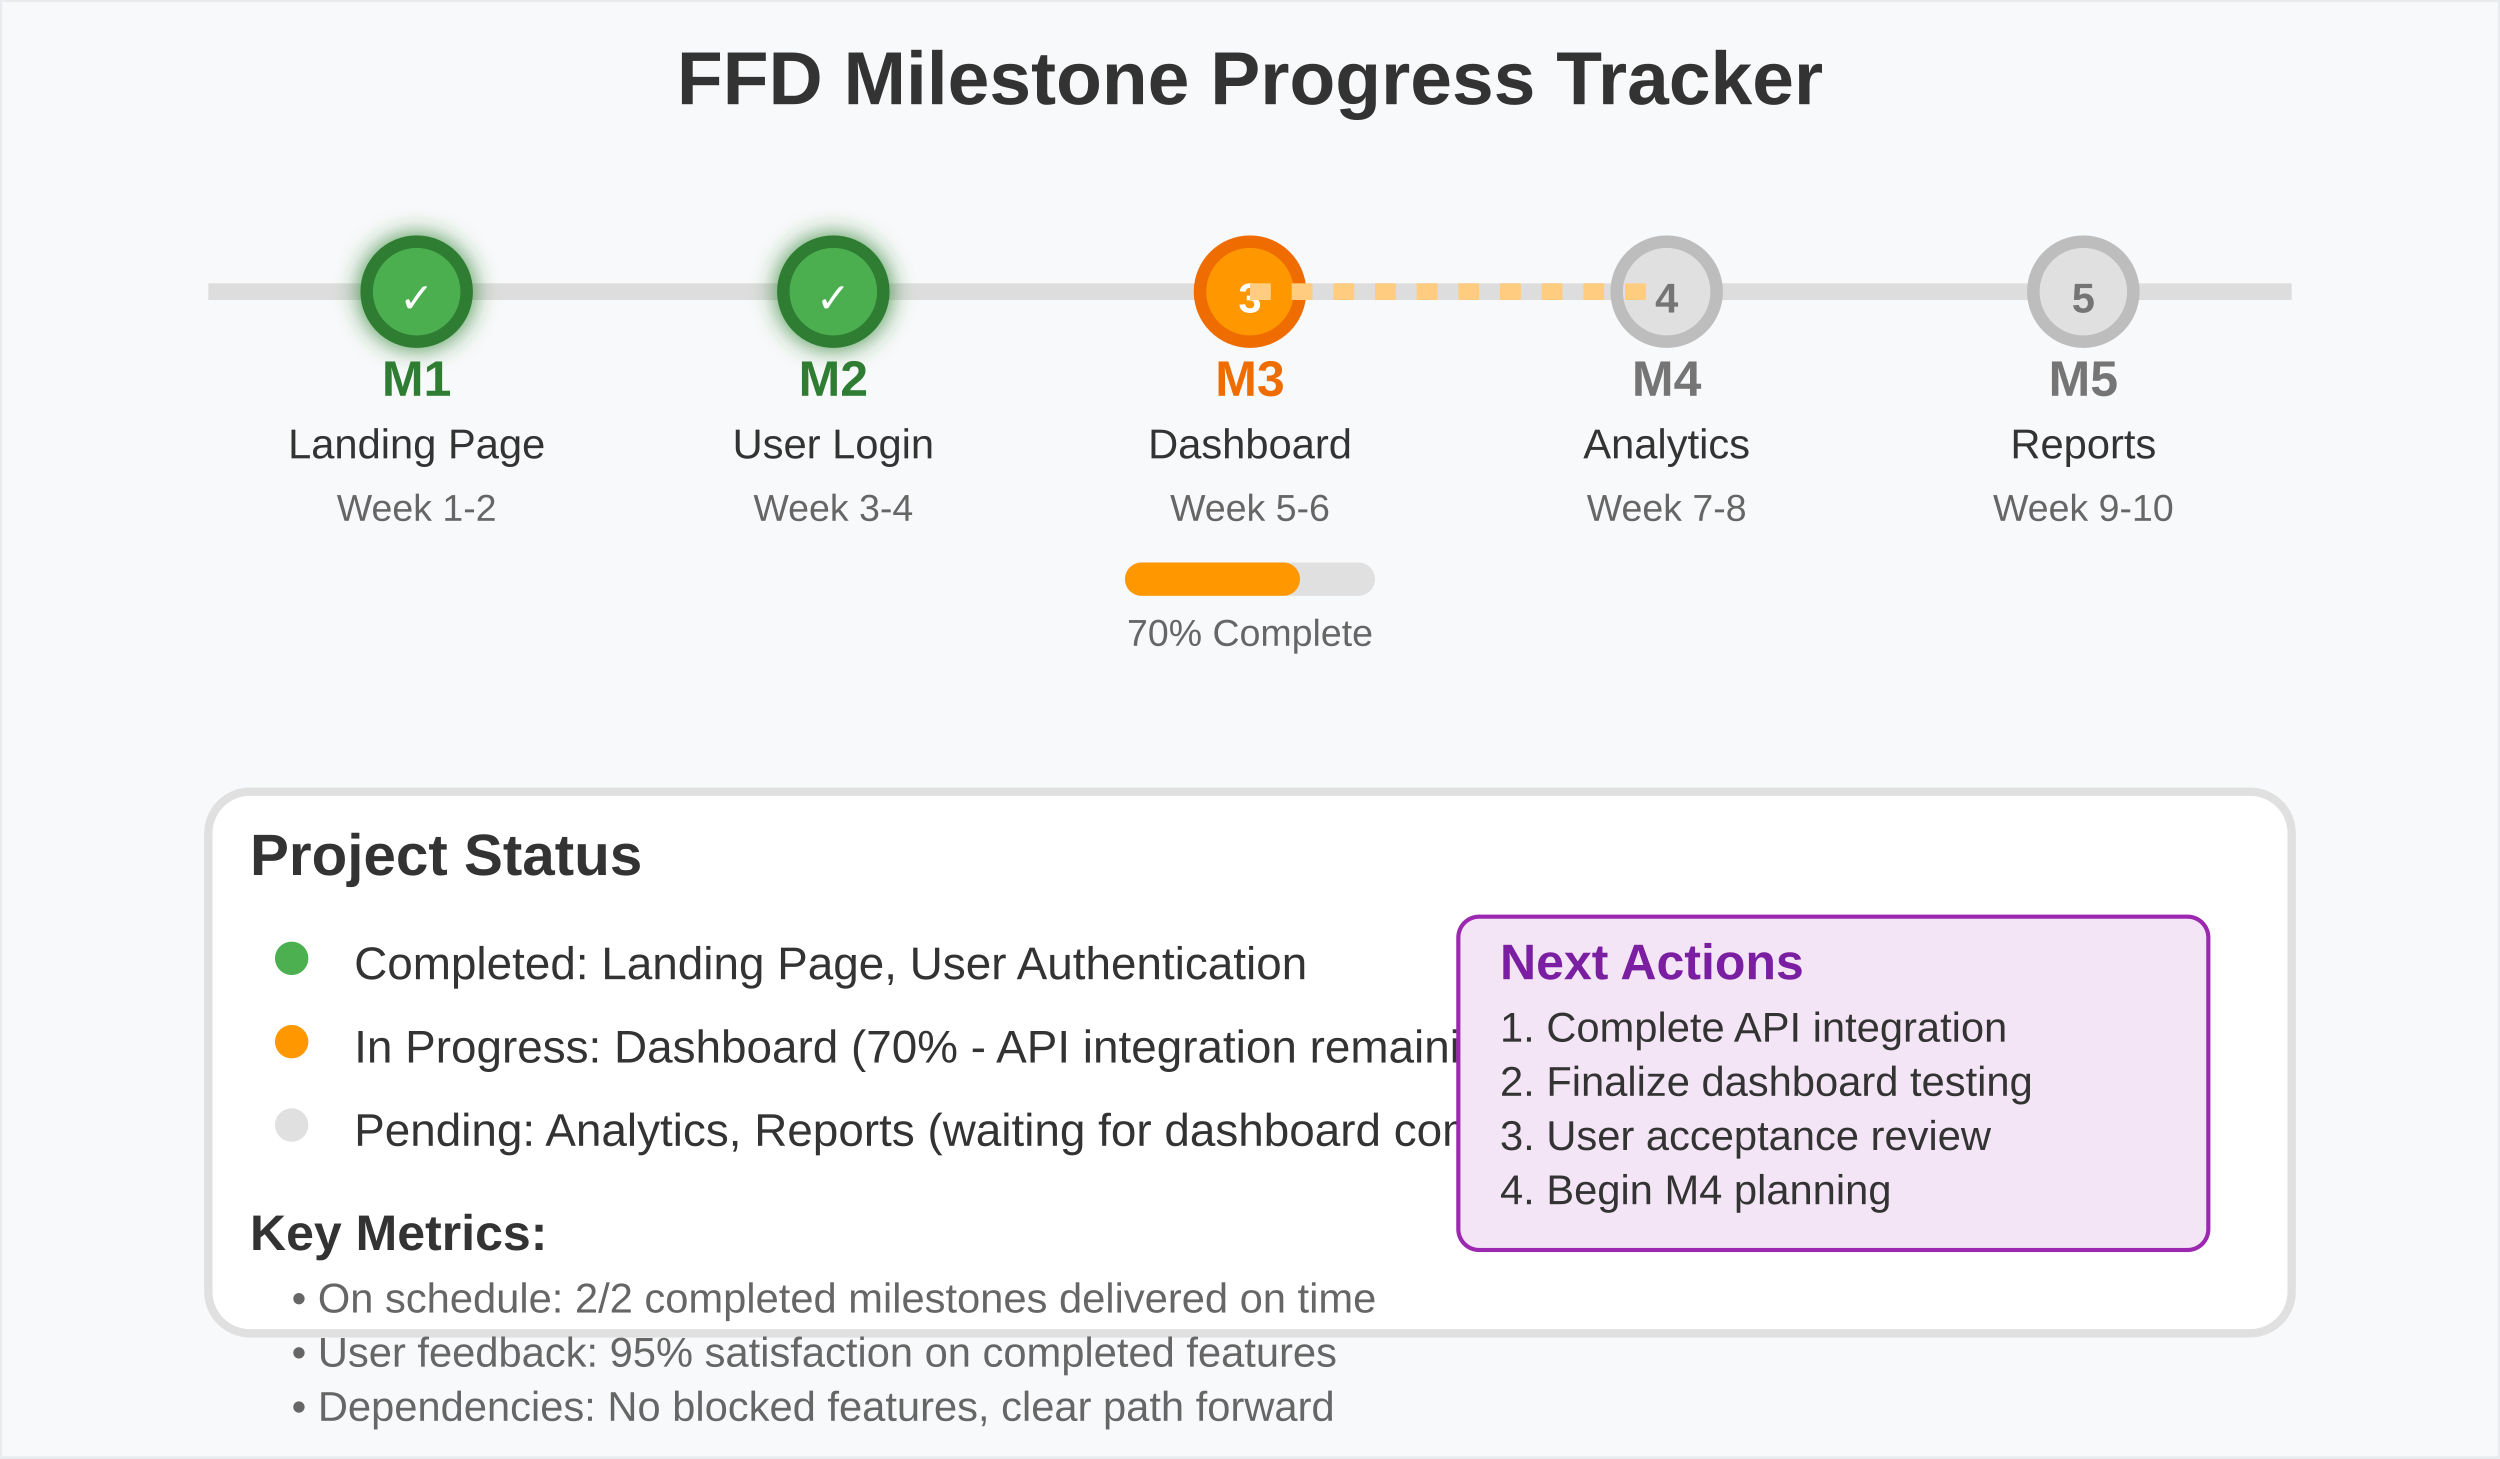
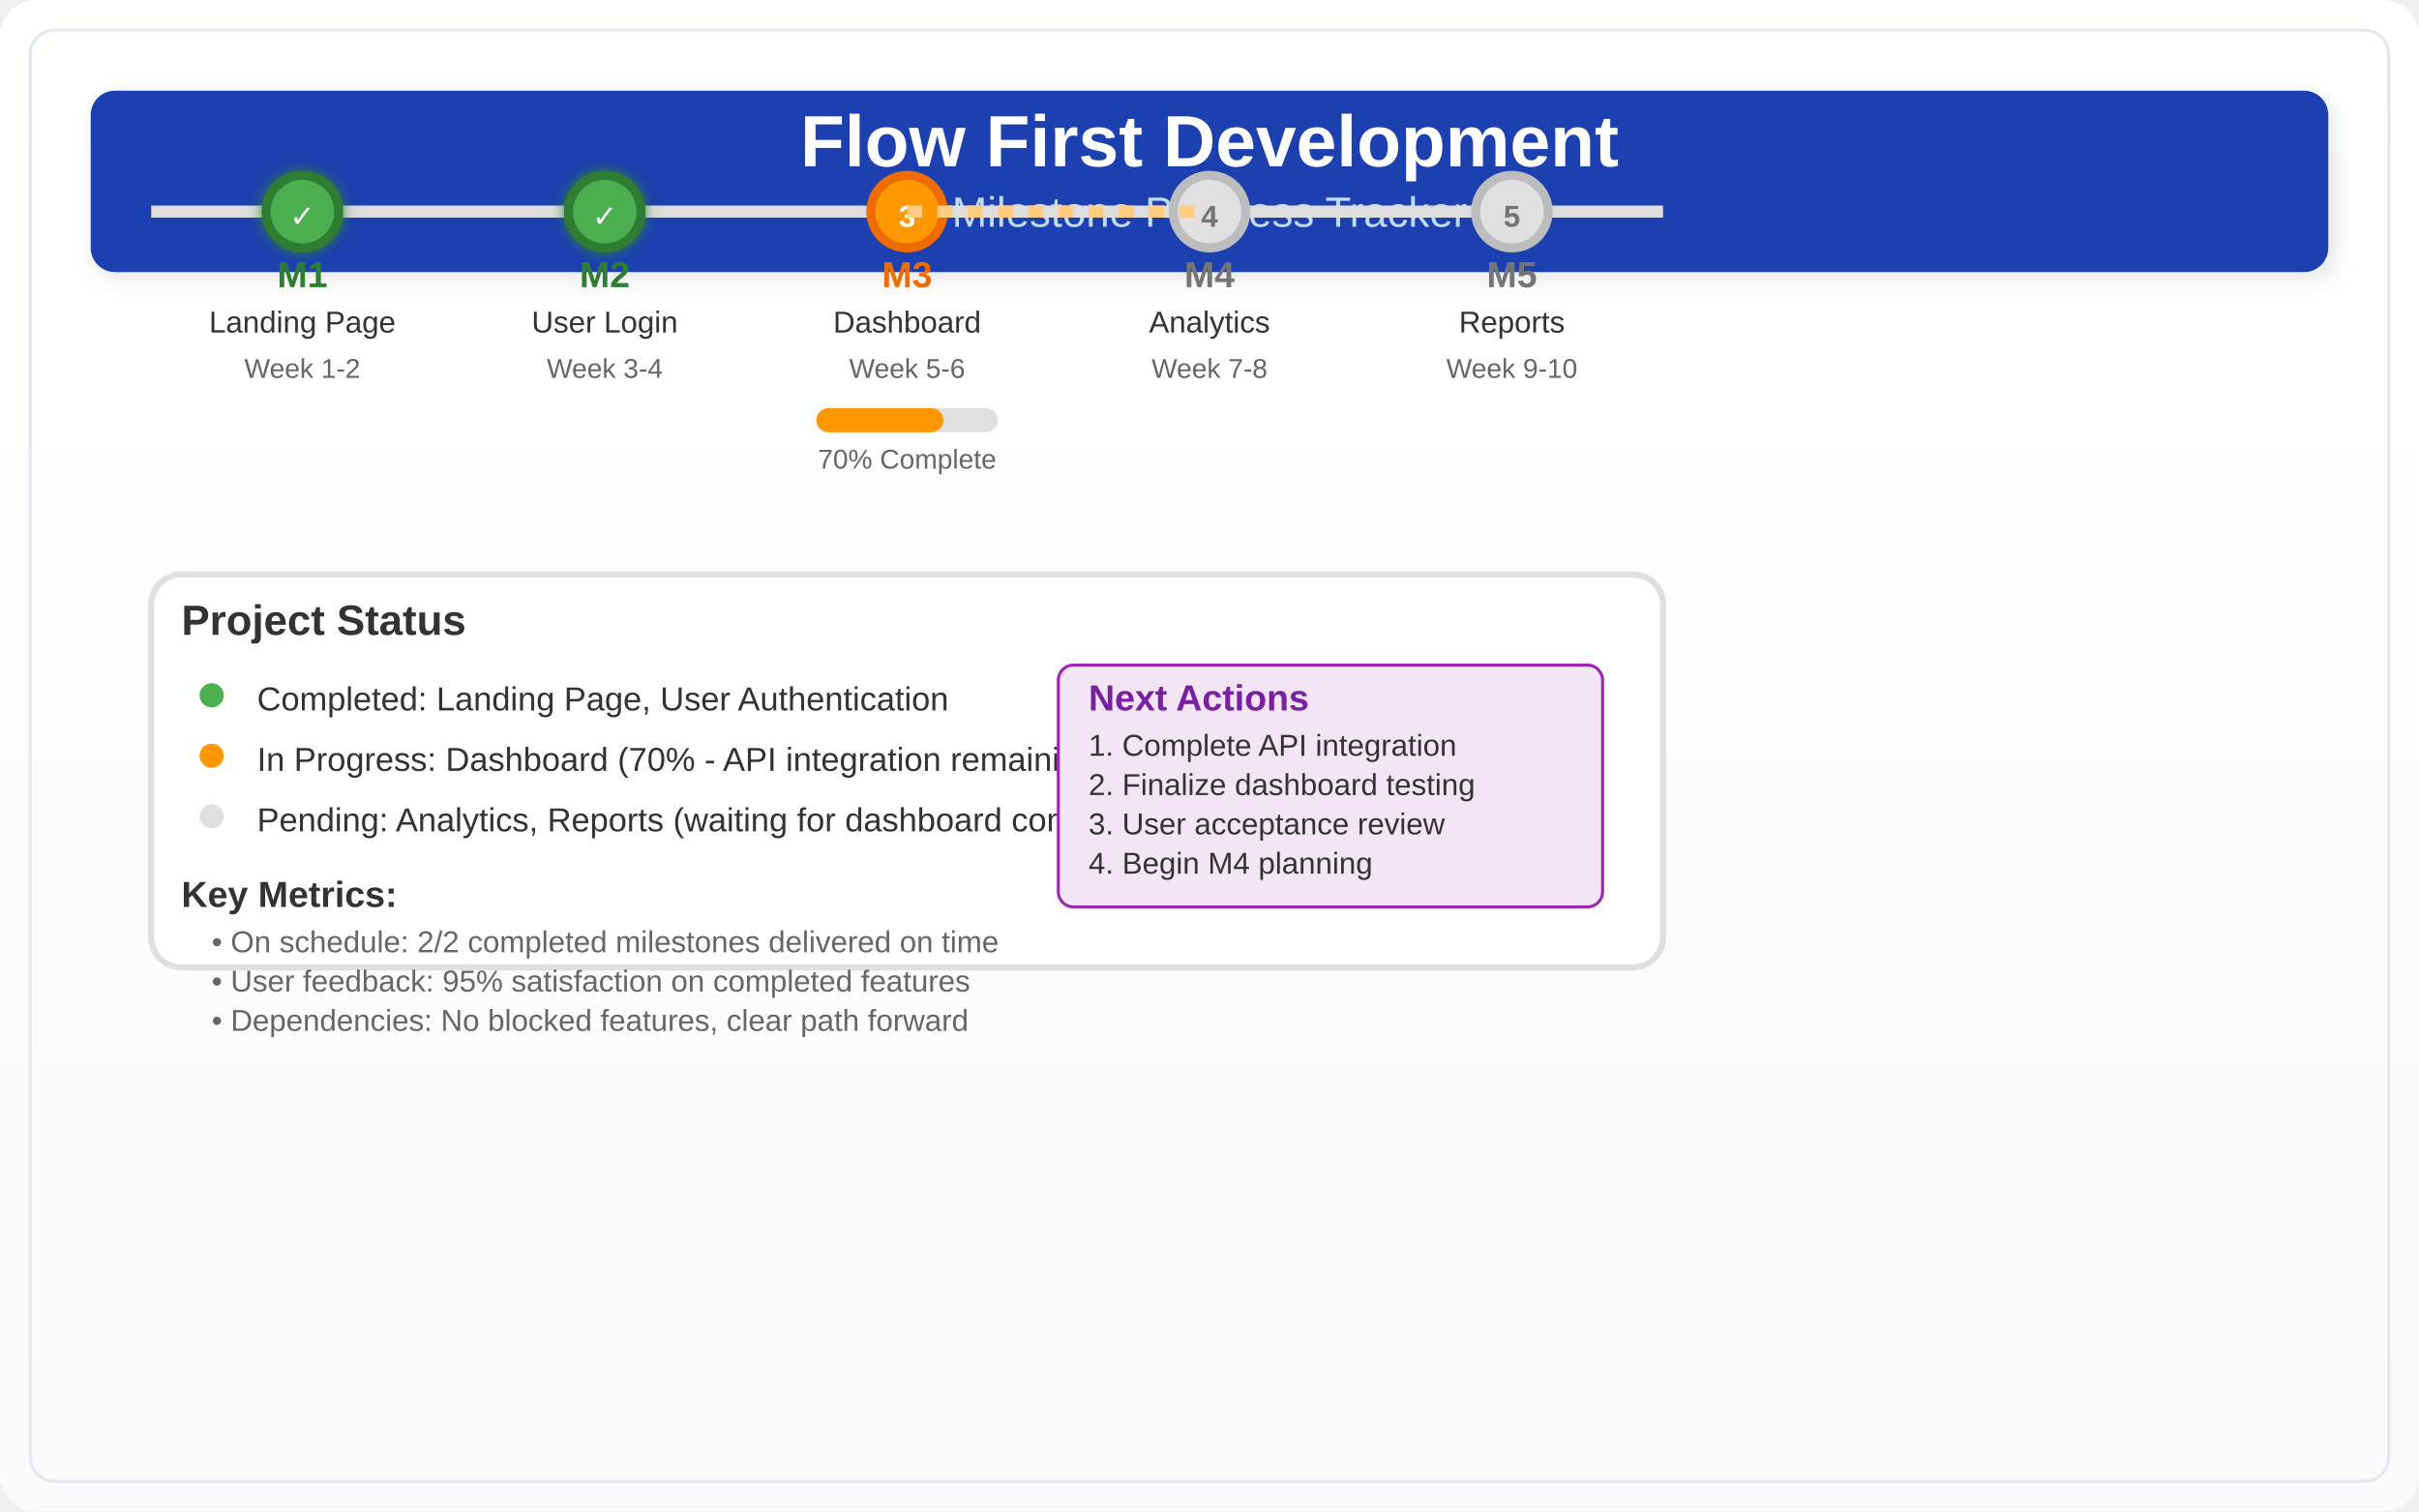
- <svg xmlns="http://www.w3.org/2000/svg" width="600" height="350">
+ <svg xmlns="http://www.w3.org/2000/svg" width="800" height="500">
  <defs>
-     <linearGradient id="progressGradient" x1="0%" y1="0%" x2="100%" y2="0%">
-       <stop offset="0%" style="stop-color:#4caf50;stop-opacity:1" />
-       <stop offset="80%" style="stop-color:#8bc34a;stop-opacity:1" />
-       <stop offset="100%" style="stop-color:#cddc39;stop-opacity:1" />
+     <linearGradient id="completedGradient" x1="0%" y1="0%" x2="100%" y2="100%">
+       <stop offset="0%" style="stop-color:#22c55e;stop-opacity:1" />
+       <stop offset="100%" style="stop-color:#16a34a;stop-opacity:1" />
    </linearGradient>
+     <linearGradient id="inProgressGradient" x1="0%" y1="0%" x2="100%" y2="100%">
+       <stop offset="0%" style="stop-color:#f59e0b;stop-opacity:1" />
+       <stop offset="100%" style="stop-color:#d97706;stop-opacity:1" />
+     </linearGradient>
+     <linearGradient id="pendingGradient" x1="0%" y1="0%" x2="100%" y2="100%">
+       <stop offset="0%" style="stop-color:#94a3b8;stop-opacity:1" />
+       <stop offset="100%" style="stop-color:#64748b;stop-opacity:1" />
+     </linearGradient>
+     <linearGradient id="backgroundGradient" x1="0%" y1="0%" x2="0%" y2="100%">
+       <stop offset="0%" style="stop-color:#ffffff;stop-opacity:1" />
+       <stop offset="100%" style="stop-color:#f8fafc;stop-opacity:1" />
+     </linearGradient>
+     <filter id="shadow" x="-50%" y="-50%" width="200%" height="200%">
+       <feDropShadow dx="2" dy="2" stdDeviation="3" flood-color="#000000" flood-opacity="0.1" />
+     </filter>
    <filter id="glow" x="-50%" y="-50%" width="200%" height="200%">
-       <feGaussianBlur stdDeviation="3" result="coloredBlur" />
+       <feGaussianBlur stdDeviation="2" result="coloredBlur" />
      <feMerge>
        <feMergeNode in="coloredBlur" />
        <feMergeNode in="SourceGraphic" />
      </feMerge>
    </filter>
  </defs>
-   <rect width="600" height="350" fill="#f8f9fa" stroke="#e9ecef" stroke-width="1" />
-   <text x="300" y="25" font-family="Arial, sans-serif" font-size="18" font-weight="bold" text-anchor="middle" fill="#333">FFD Milestone Progress Tracker</text>
+   <rect width="800" height="500" fill="url(#backgroundGradient)" rx="12" />
+   <rect x="10" y="10" width="780" height="480" fill="none" stroke="#e2e8f0" stroke-width="1" rx="8" />
+   <rect x="30" y="30" width="740" height="60" fill="#1e40af" rx="8" filter="url(#shadow)" />
+   <text x="400" y="55" font-family="Arial, sans-serif" font-size="24" font-weight="bold" text-anchor="middle" fill="white">Flow First Development</text>
+   <text x="400" y="75" font-family="Arial, sans-serif" font-size="14" text-anchor="middle" fill="#bfdbfe">Milestone Progress Tracker</text>
  <line x1="50" y1="70" x2="550" y2="70" stroke="#ddd" stroke-width="4" />
  <circle cx="100" cy="70" r="12" fill="#4caf50" stroke="#2e7d32" stroke-width="3" filter="url(#glow)" />
  <text x="100" y="75" font-family="Arial, sans-serif" font-size="10" font-weight="bold" text-anchor="middle" fill="white">✓</text>
  <text x="100" y="95" font-family="Arial, sans-serif" font-size="12" font-weight="bold" text-anchor="middle" fill="#2e7d32">M1</text>
  <text x="100" y="110" font-family="Arial, sans-serif" font-size="10" text-anchor="middle" fill="#333">Landing Page</text>
  <text x="100" y="125" font-family="Arial, sans-serif" font-size="9" text-anchor="middle" fill="#666">Week 1-2</text>
  <circle cx="200" cy="70" r="12" fill="#4caf50" stroke="#2e7d32" stroke-width="3" filter="url(#glow)" />
  <text x="200" y="75" font-family="Arial, sans-serif" font-size="10" font-weight="bold" text-anchor="middle" fill="white">✓</text>
  <text x="200" y="95" font-family="Arial, sans-serif" font-size="12" font-weight="bold" text-anchor="middle" fill="#2e7d32">M2</text>
  <text x="200" y="110" font-family="Arial, sans-serif" font-size="10" text-anchor="middle" fill="#333">User Login</text>
  <text x="200" y="125" font-family="Arial, sans-serif" font-size="9" text-anchor="middle" fill="#666">Week 3-4</text>
  <circle cx="300" cy="70" r="12" fill="#ff9800" stroke="#ef6c00" stroke-width="3" />
  <text x="300" y="75" font-family="Arial, sans-serif" font-size="10" font-weight="bold" text-anchor="middle" fill="white">3</text>
  <text x="300" y="95" font-family="Arial, sans-serif" font-size="12" font-weight="bold" text-anchor="middle" fill="#ef6c00">M3</text>
  <text x="300" y="110" font-family="Arial, sans-serif" font-size="10" text-anchor="middle" fill="#333">Dashboard</text>
  <text x="300" y="125" font-family="Arial, sans-serif" font-size="9" text-anchor="middle" fill="#666">Week 5-6</text>
  <rect x="270" y="135" width="60" height="8" fill="#e0e0e0" rx="4" />
  <rect x="270" y="135" width="42" height="8" fill="#ff9800" rx="4" />
  <text x="300" y="155" font-family="Arial, sans-serif" font-size="9" text-anchor="middle" fill="#666">70% Complete</text>
  <circle cx="400" cy="70" r="12" fill="#e0e0e0" stroke="#bdbdbd" stroke-width="3" />
  <text x="400" y="75" font-family="Arial, sans-serif" font-size="10" font-weight="bold" text-anchor="middle" fill="#757575">4</text>
  <text x="400" y="95" font-family="Arial, sans-serif" font-size="12" font-weight="bold" text-anchor="middle" fill="#757575">M4</text>
  <text x="400" y="110" font-family="Arial, sans-serif" font-size="10" text-anchor="middle" fill="#333">Analytics</text>
  <text x="400" y="125" font-family="Arial, sans-serif" font-size="9" text-anchor="middle" fill="#666">Week 7-8</text>
  <circle cx="500" cy="70" r="12" fill="#e0e0e0" stroke="#bdbdbd" stroke-width="3" />
  <text x="500" y="75" font-family="Arial, sans-serif" font-size="10" font-weight="bold" text-anchor="middle" fill="#757575">5</text>
  <text x="500" y="95" font-family="Arial, sans-serif" font-size="12" font-weight="bold" text-anchor="middle" fill="#757575">M5</text>
  <text x="500" y="110" font-family="Arial, sans-serif" font-size="10" text-anchor="middle" fill="#333">Reports</text>
  <text x="500" y="125" font-family="Arial, sans-serif" font-size="9" text-anchor="middle" fill="#666">Week 9-10</text>
  <line x1="100" y1="70" x2="200" y2="70" stroke="url(#progressGradient)" stroke-width="6" />
  <line x1="200" y1="70" x2="300" y2="70" stroke="url(#progressGradient)" stroke-width="6" />
  <line x1="300" y1="70" x2="400" y2="70" stroke="#ffcc80" stroke-width="4" stroke-dasharray="5,5" />
  <rect x="50" y="190" width="500" height="130" fill="white" stroke="#e0e0e0" stroke-width="2" rx="10" />
  <text x="60" y="210" font-family="Arial, sans-serif" font-size="14" font-weight="bold" fill="#333">Project Status</text>
  <circle cx="70" cy="230" r="4" fill="#4caf50" />
  <text x="85" y="235" font-family="Arial, sans-serif" font-size="11" fill="#333">Completed: Landing Page, User Authentication</text>
  <circle cx="70" cy="250" r="4" fill="#ff9800" />
  <text x="85" y="255" font-family="Arial, sans-serif" font-size="11" fill="#333">In Progress: Dashboard (70% - API integration remaining)</text>
  <circle cx="70" cy="270" r="4" fill="#e0e0e0" />
  <text x="85" y="275" font-family="Arial, sans-serif" font-size="11" fill="#333">Pending: Analytics, Reports (waiting for dashboard completion)</text>
  <text x="60" y="300" font-family="Arial, sans-serif" font-size="12" font-weight="bold" fill="#333">Key Metrics:</text>
  <text x="70" y="315" font-family="Arial, sans-serif" font-size="10" fill="#666">• On schedule: 2/2 completed milestones delivered on time</text>
  <text x="70" y="328" font-family="Arial, sans-serif" font-size="10" fill="#666">• User feedback: 95% satisfaction on completed features</text>
  <text x="70" y="341" font-family="Arial, sans-serif" font-size="10" fill="#666">• Dependencies: No blocked features, clear path forward</text>
  <rect x="350" y="220" width="180" height="80" fill="#f3e5f5" stroke="#9c27b0" stroke-width="1" rx="5" />
  <text x="360" y="235" font-family="Arial, sans-serif" font-size="12" font-weight="bold" fill="#7b1fa2">Next Actions</text>
  <text x="360" y="250" font-family="Arial, sans-serif" font-size="10" fill="#333">1. Complete API integration</text>
  <text x="360" y="263" font-family="Arial, sans-serif" font-size="10" fill="#333">2. Finalize dashboard testing</text>
  <text x="360" y="276" font-family="Arial, sans-serif" font-size="10" fill="#333">3. User acceptance review</text>
  <text x="360" y="289" font-family="Arial, sans-serif" font-size="10" fill="#333">4. Begin M4 planning</text>
</svg>
